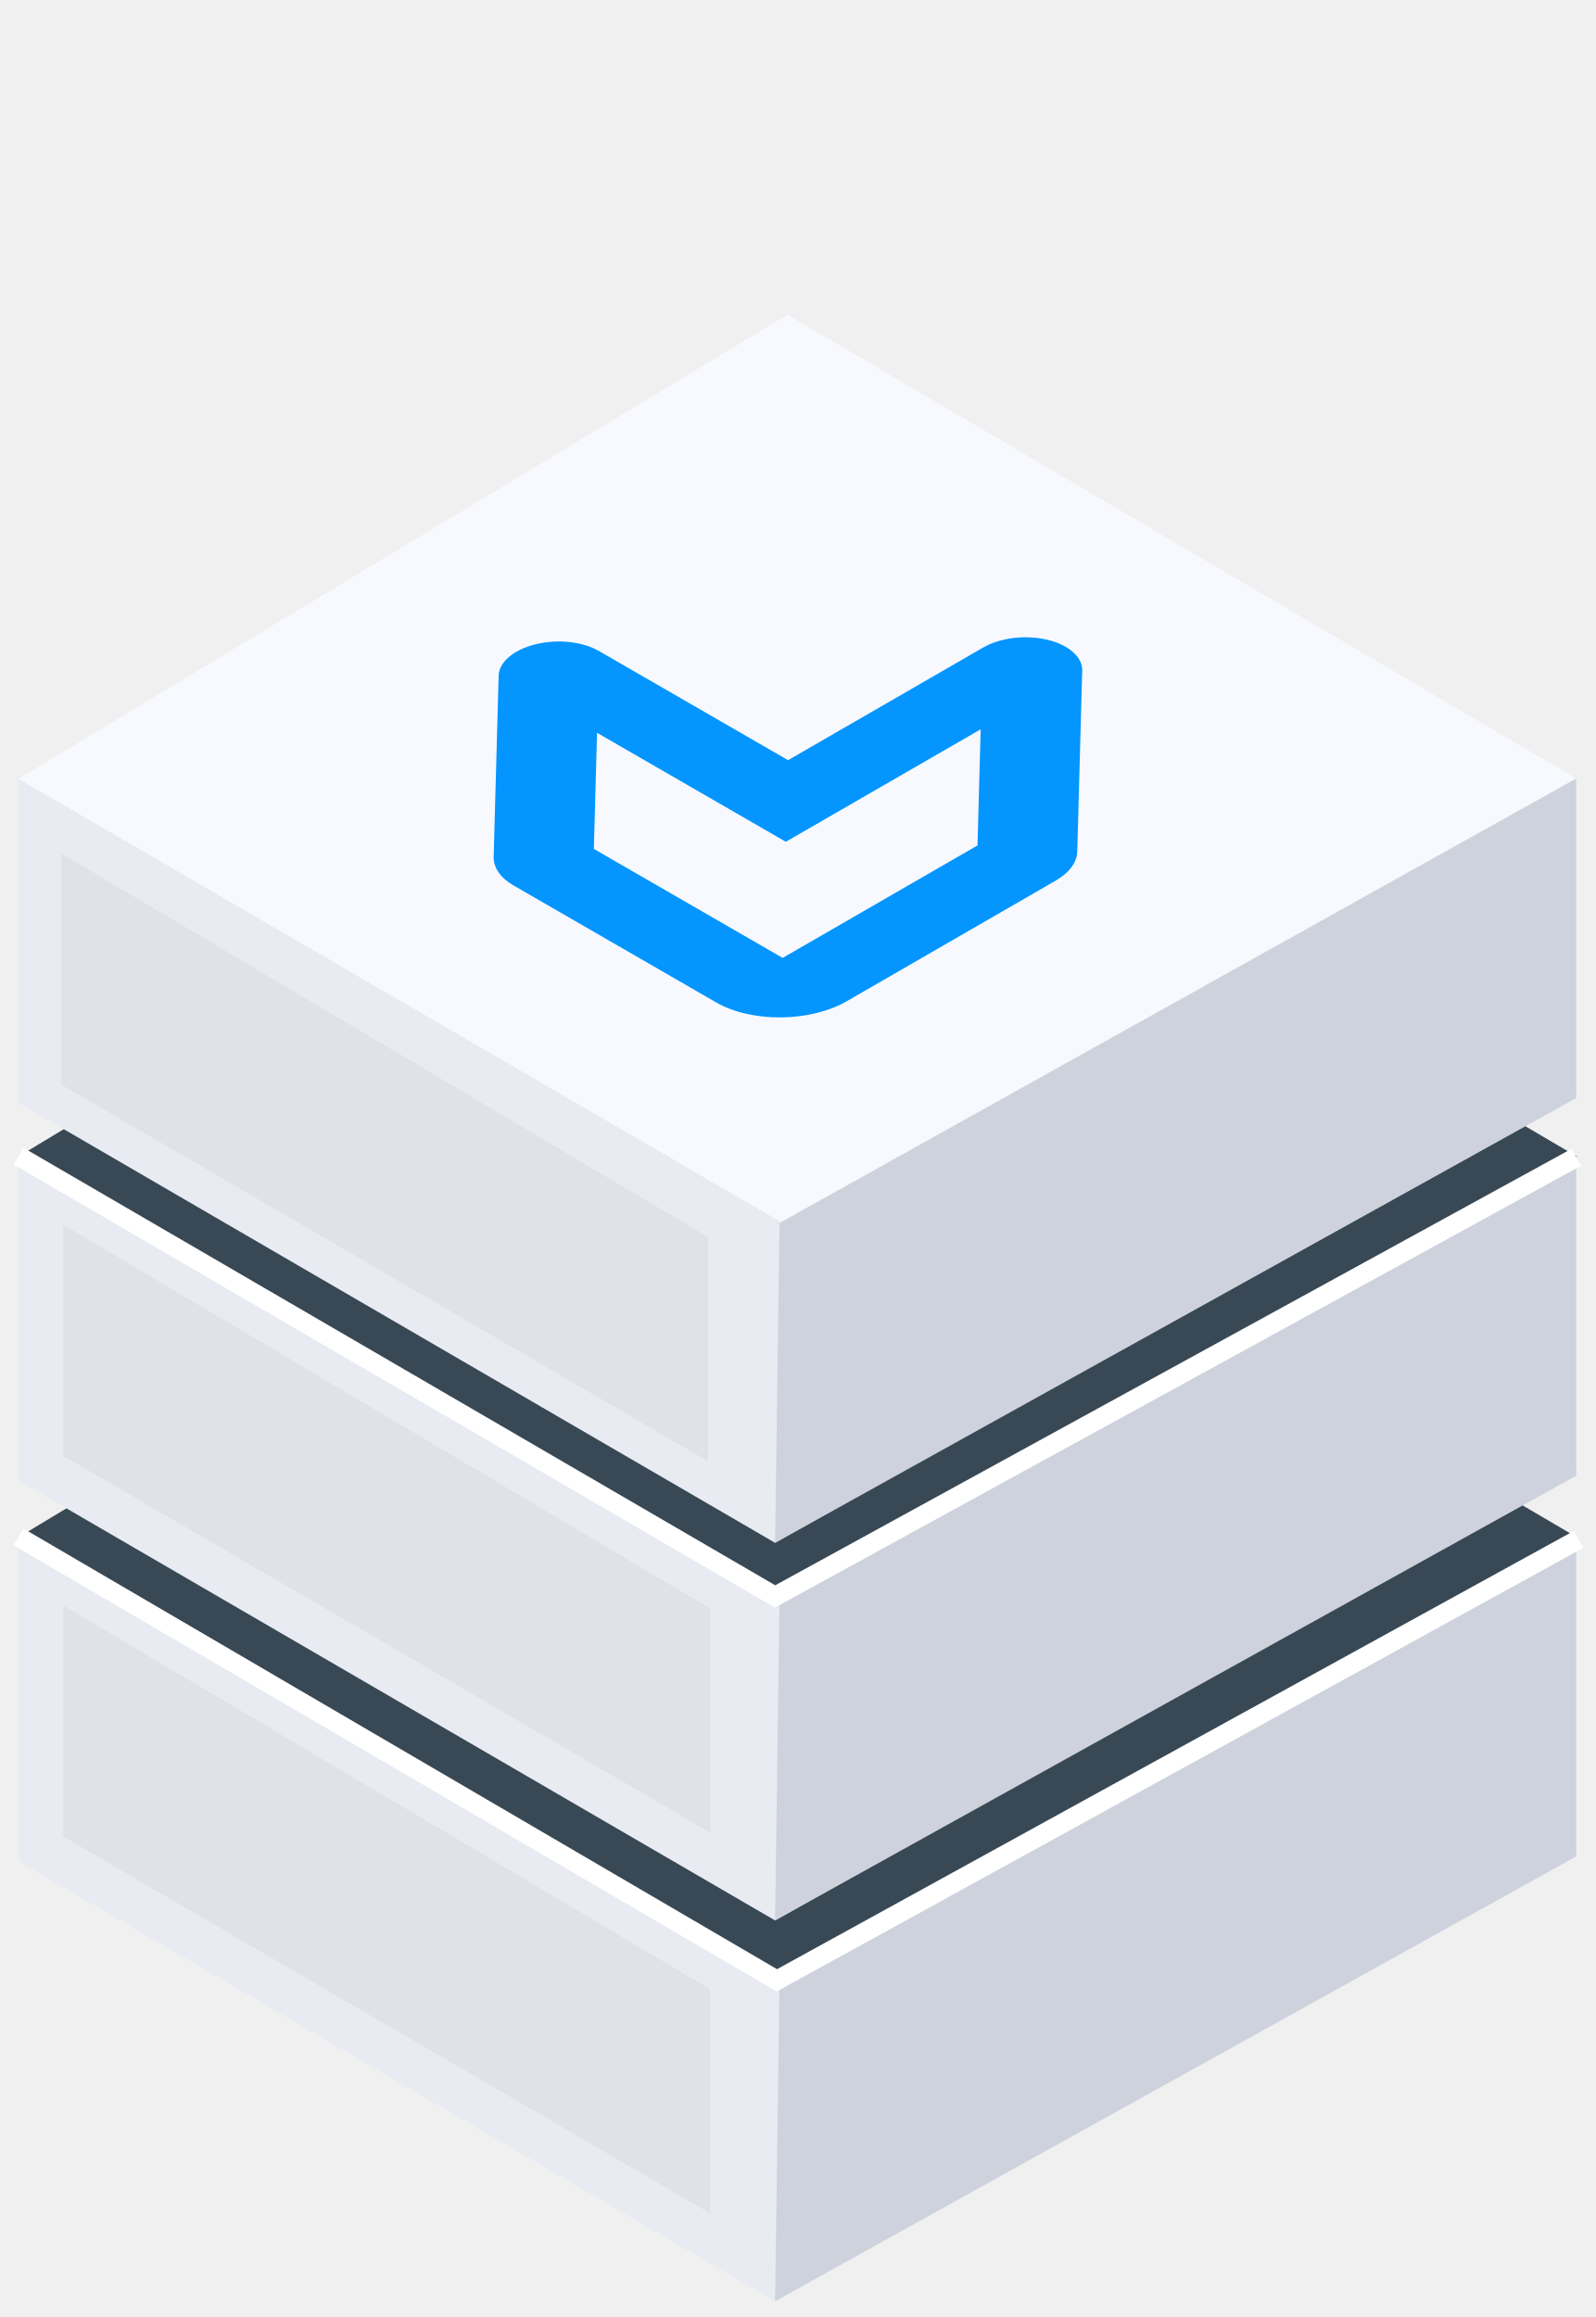
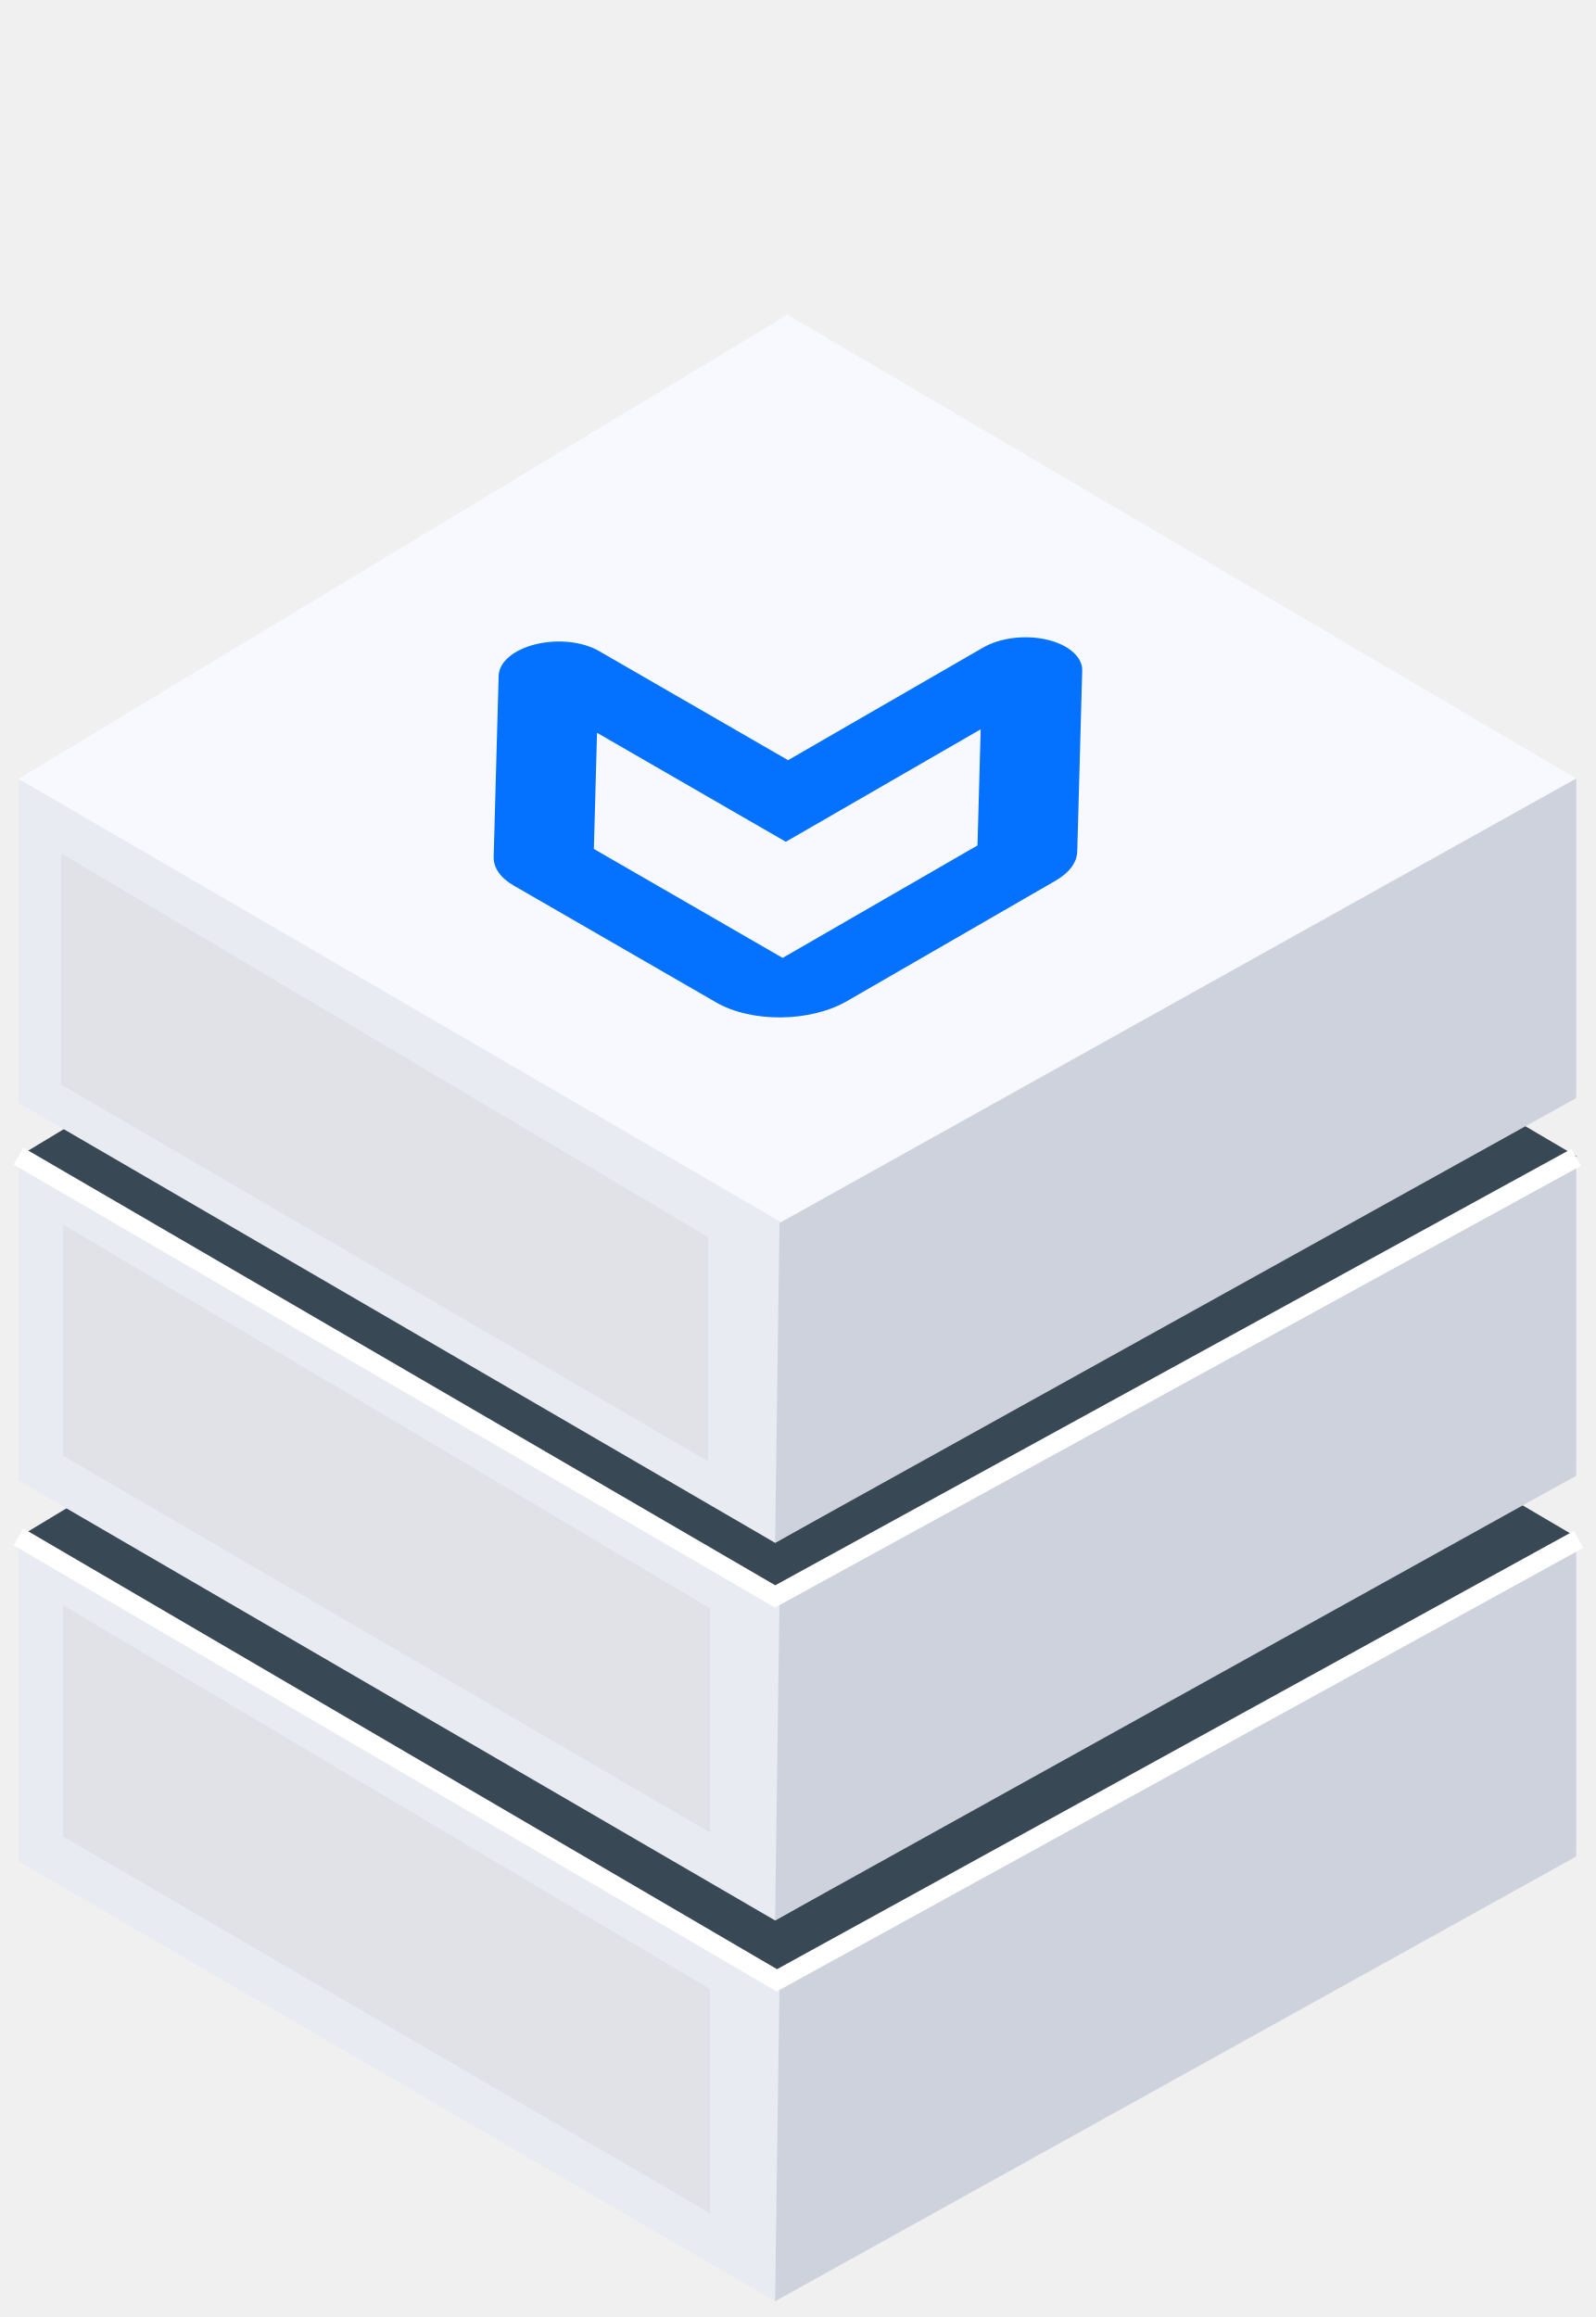
<svg xmlns="http://www.w3.org/2000/svg" width="95" height="138" viewBox="0 0 95 138" fill="none">
  <path fill-rule="evenodd" clip-rule="evenodd" d="M93.874 91.538V109.994L46.163 137.06L1.102 110.856V91.559L93.874 91.538Z" fill="#E8EBF2" />
  <path fill-rule="evenodd" clip-rule="evenodd" d="M46.898 63.914L1.102 91.559L46.898 118.181L93.912 91.558L46.898 63.914Z" fill="#384854" />
  <path fill-rule="evenodd" clip-rule="evenodd" d="M93.874 68.859V87.316L46.163 114.381L1.102 88.177V68.88L93.874 68.859Z" fill="#E8EBF2" />
  <path fill-rule="evenodd" clip-rule="evenodd" d="M46.899 41.236L1.102 68.88L46.899 95.503L93.912 68.88L46.899 41.236Z" fill="#384854" />
  <path fill-rule="evenodd" clip-rule="evenodd" d="M93.874 46.369V64.825L46.163 91.89L1.102 65.686V46.389L93.874 46.369Z" fill="#E8EBF2" />
  <path fill-rule="evenodd" clip-rule="evenodd" d="M46.898 18.745L1.102 46.389L46.898 73.011L93.912 46.389L46.898 18.745Z" fill="#F7F9FE" />
  <path fill-rule="evenodd" clip-rule="evenodd" d="M93.874 91.538V110.572L46.163 137.06L46.426 118.012L93.874 91.538Z" fill="#CED2DD" />
  <path fill-rule="evenodd" clip-rule="evenodd" d="M93.874 68.859V87.893L46.163 114.381L46.426 95.333L93.874 68.859Z" fill="#CED2DD" />
  <path fill-rule="evenodd" clip-rule="evenodd" d="M93.874 46.369V65.401L46.163 91.89L46.426 72.842L93.874 46.369Z" fill="#CED2DD" />
  <path opacity="0.2" fill-rule="evenodd" clip-rule="evenodd" d="M42.168 87.034V73.683L3.64 50.827V64.594L42.168 87.034Z" fill="#BDBDBD" />
  <path opacity="0.2" fill-rule="evenodd" clip-rule="evenodd" d="M42.286 109.142V95.792L3.759 72.935V86.703L42.286 109.142Z" fill="#BDBDBD" />
  <path opacity="0.2" fill-rule="evenodd" clip-rule="evenodd" d="M42.287 131.821C42.287 126.607 42.287 123.684 42.287 118.47L3.759 95.613V109.381L42.287 131.821Z" fill="#BDBDBD" />
  <path d="M93.874 68.931L46.163 95.083L1.102 68.859" stroke="white" stroke-width="1.157" />
  <path d="M94.014 91.687L46.269 117.949L1.102 91.538" stroke="white" stroke-width="1.157" />
-   <path d="M42.65 59.702L30.588 52.739C29.806 52.288 29.383 51.681 29.402 51.03L29.698 40.249C29.719 39.435 30.583 38.699 31.893 38.375C33.207 38.051 34.691 38.207 35.674 38.775L46.935 45.276L58.557 38.566C59.569 37.983 61.06 37.799 62.355 38.098C63.631 38.392 64.476 39.131 64.454 39.932L64.159 50.718C64.138 51.369 63.683 51.983 62.877 52.448L50.433 59.632C48.251 60.89 44.762 60.922 42.65 59.702ZM35.369 50.562L46.613 57.053L58.218 50.354L58.407 43.437L46.802 50.136L35.558 43.645L35.369 50.562Z" fill="#0495FE" />
+   <path d="M42.65 59.702L30.588 52.739C29.806 52.288 29.383 51.681 29.402 51.03L29.698 40.249C29.719 39.435 30.583 38.699 31.893 38.375C33.207 38.051 34.691 38.207 35.674 38.775L46.935 45.276L58.557 38.566C59.569 37.983 61.06 37.799 62.355 38.098C63.631 38.392 64.476 39.131 64.454 39.932L64.159 50.718C64.138 51.369 63.683 51.983 62.877 52.448L50.433 59.632C48.251 60.89 44.762 60.922 42.65 59.702ZM35.369 50.562L46.613 57.053L58.218 50.354L58.407 43.437L46.802 50.136L35.558 43.645L35.369 50.562Z" fill="#0471FF" />
</svg>
